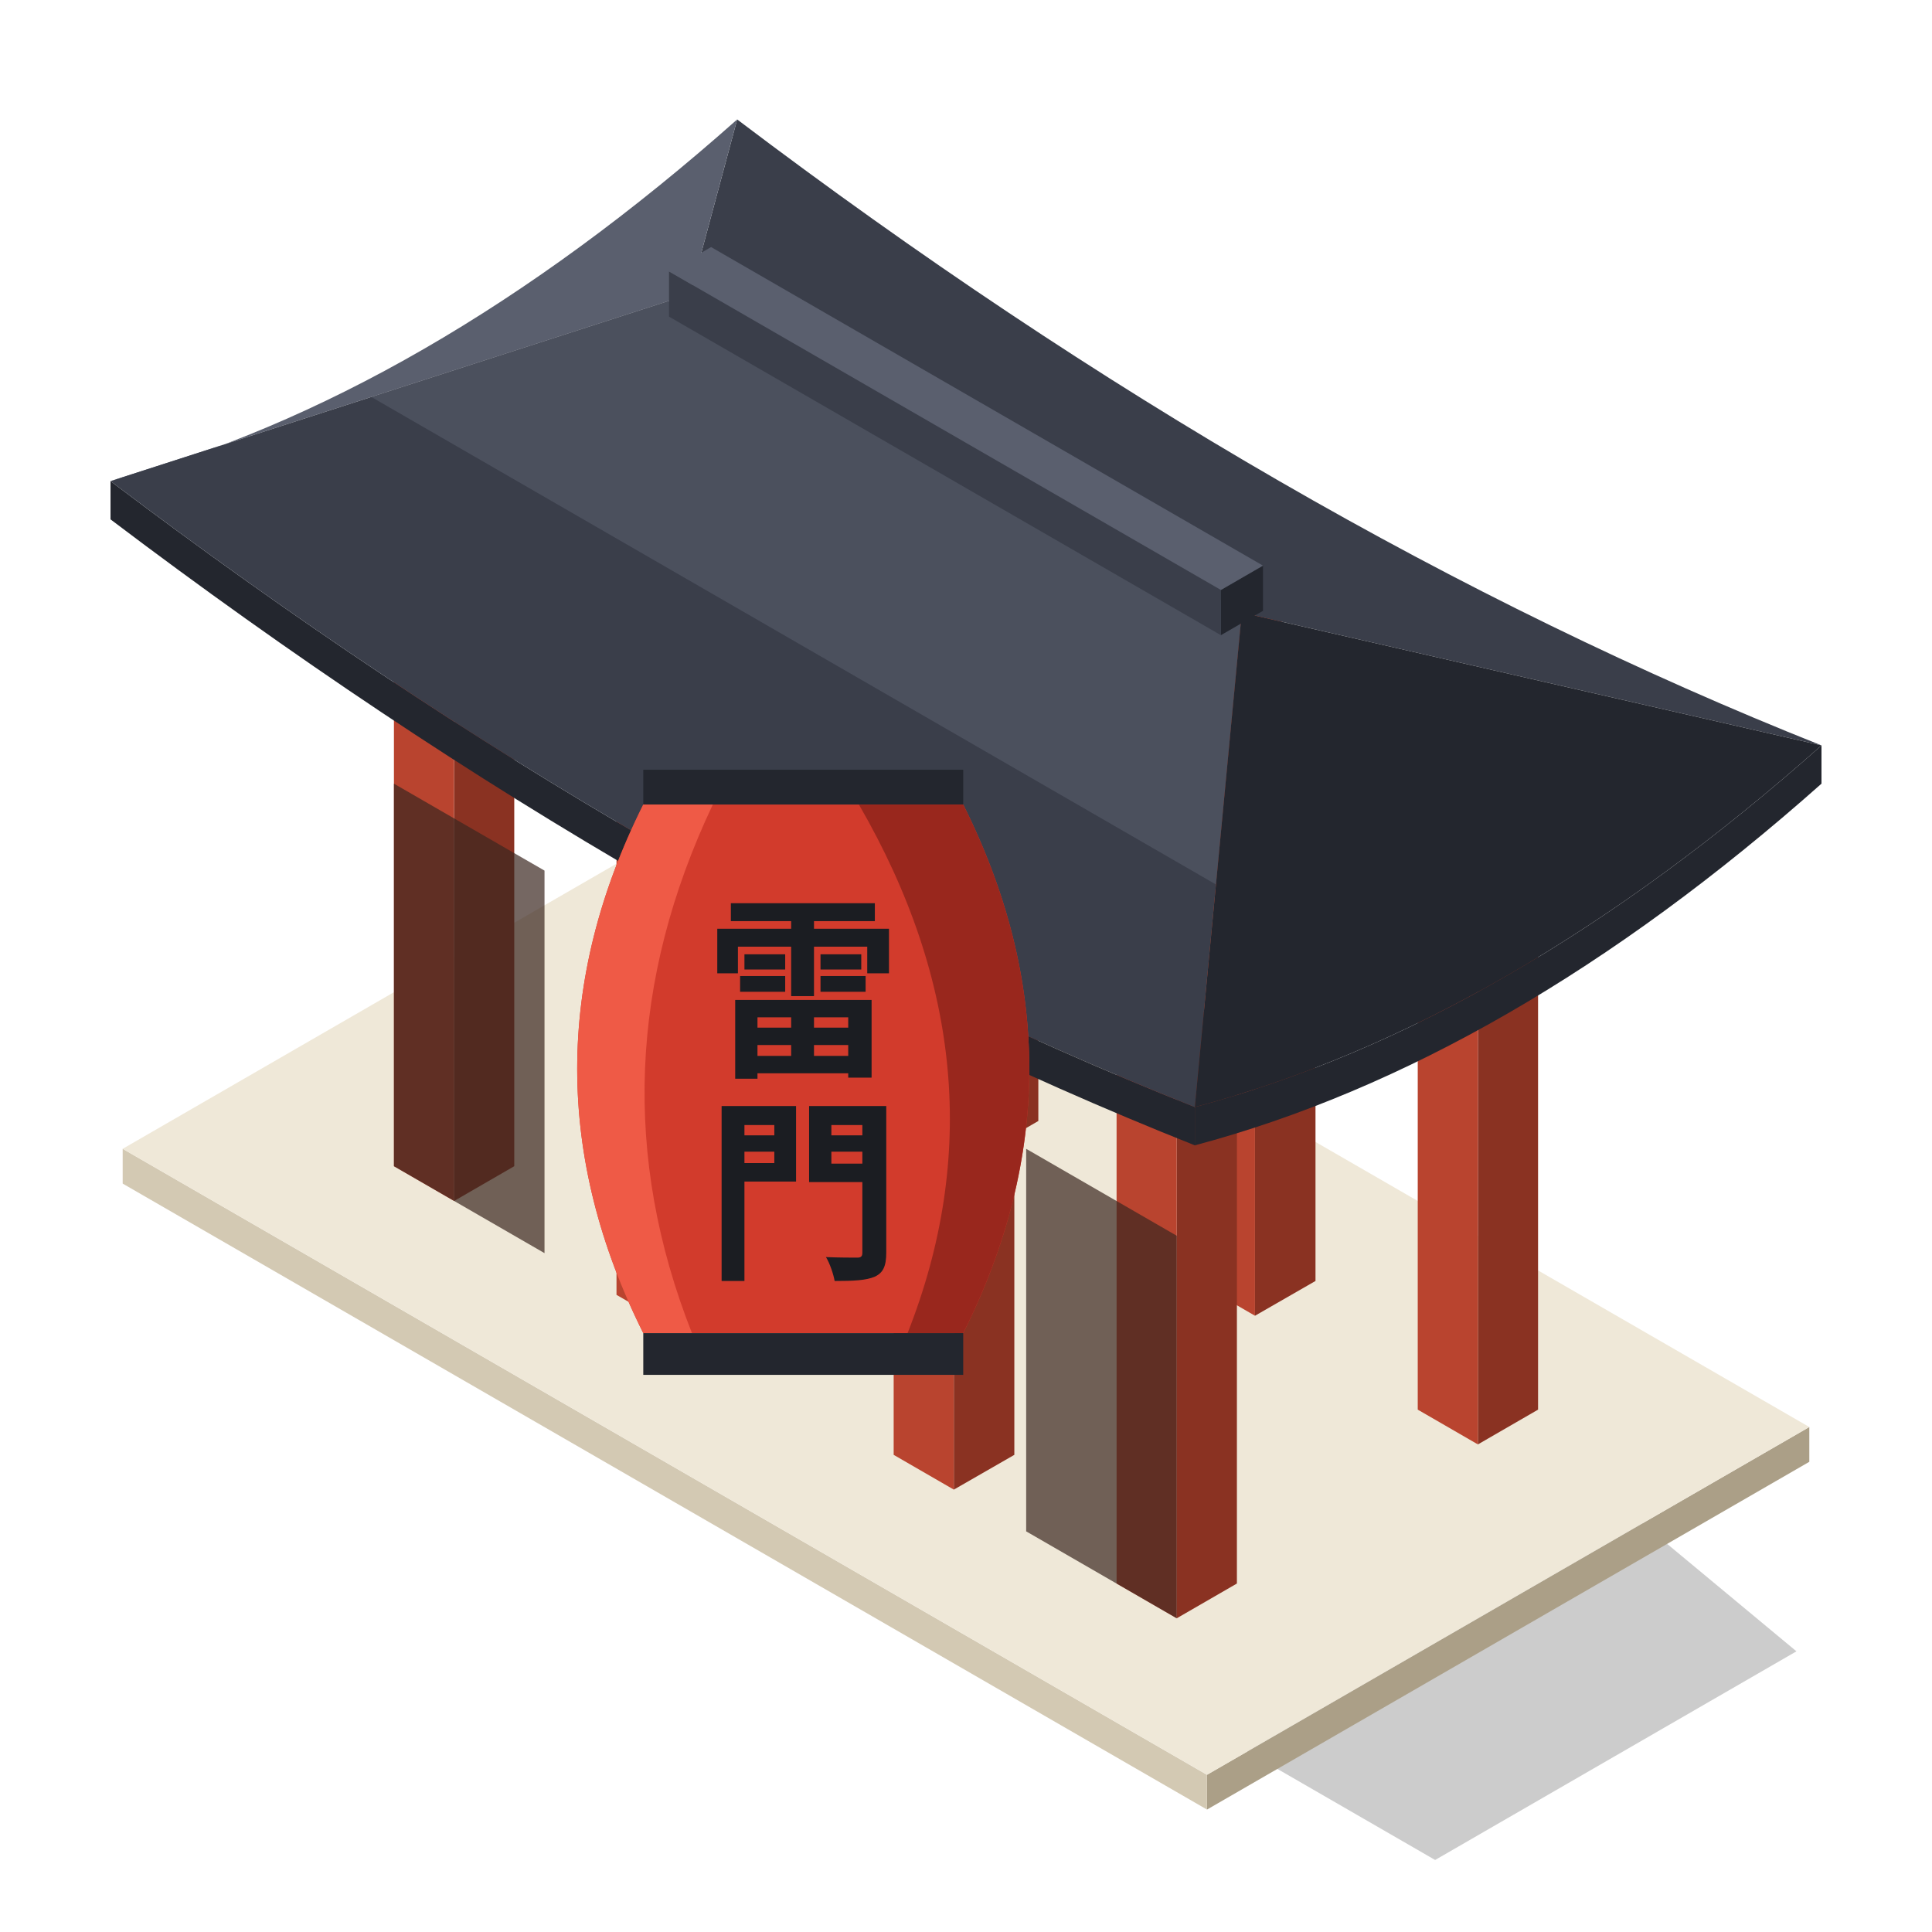
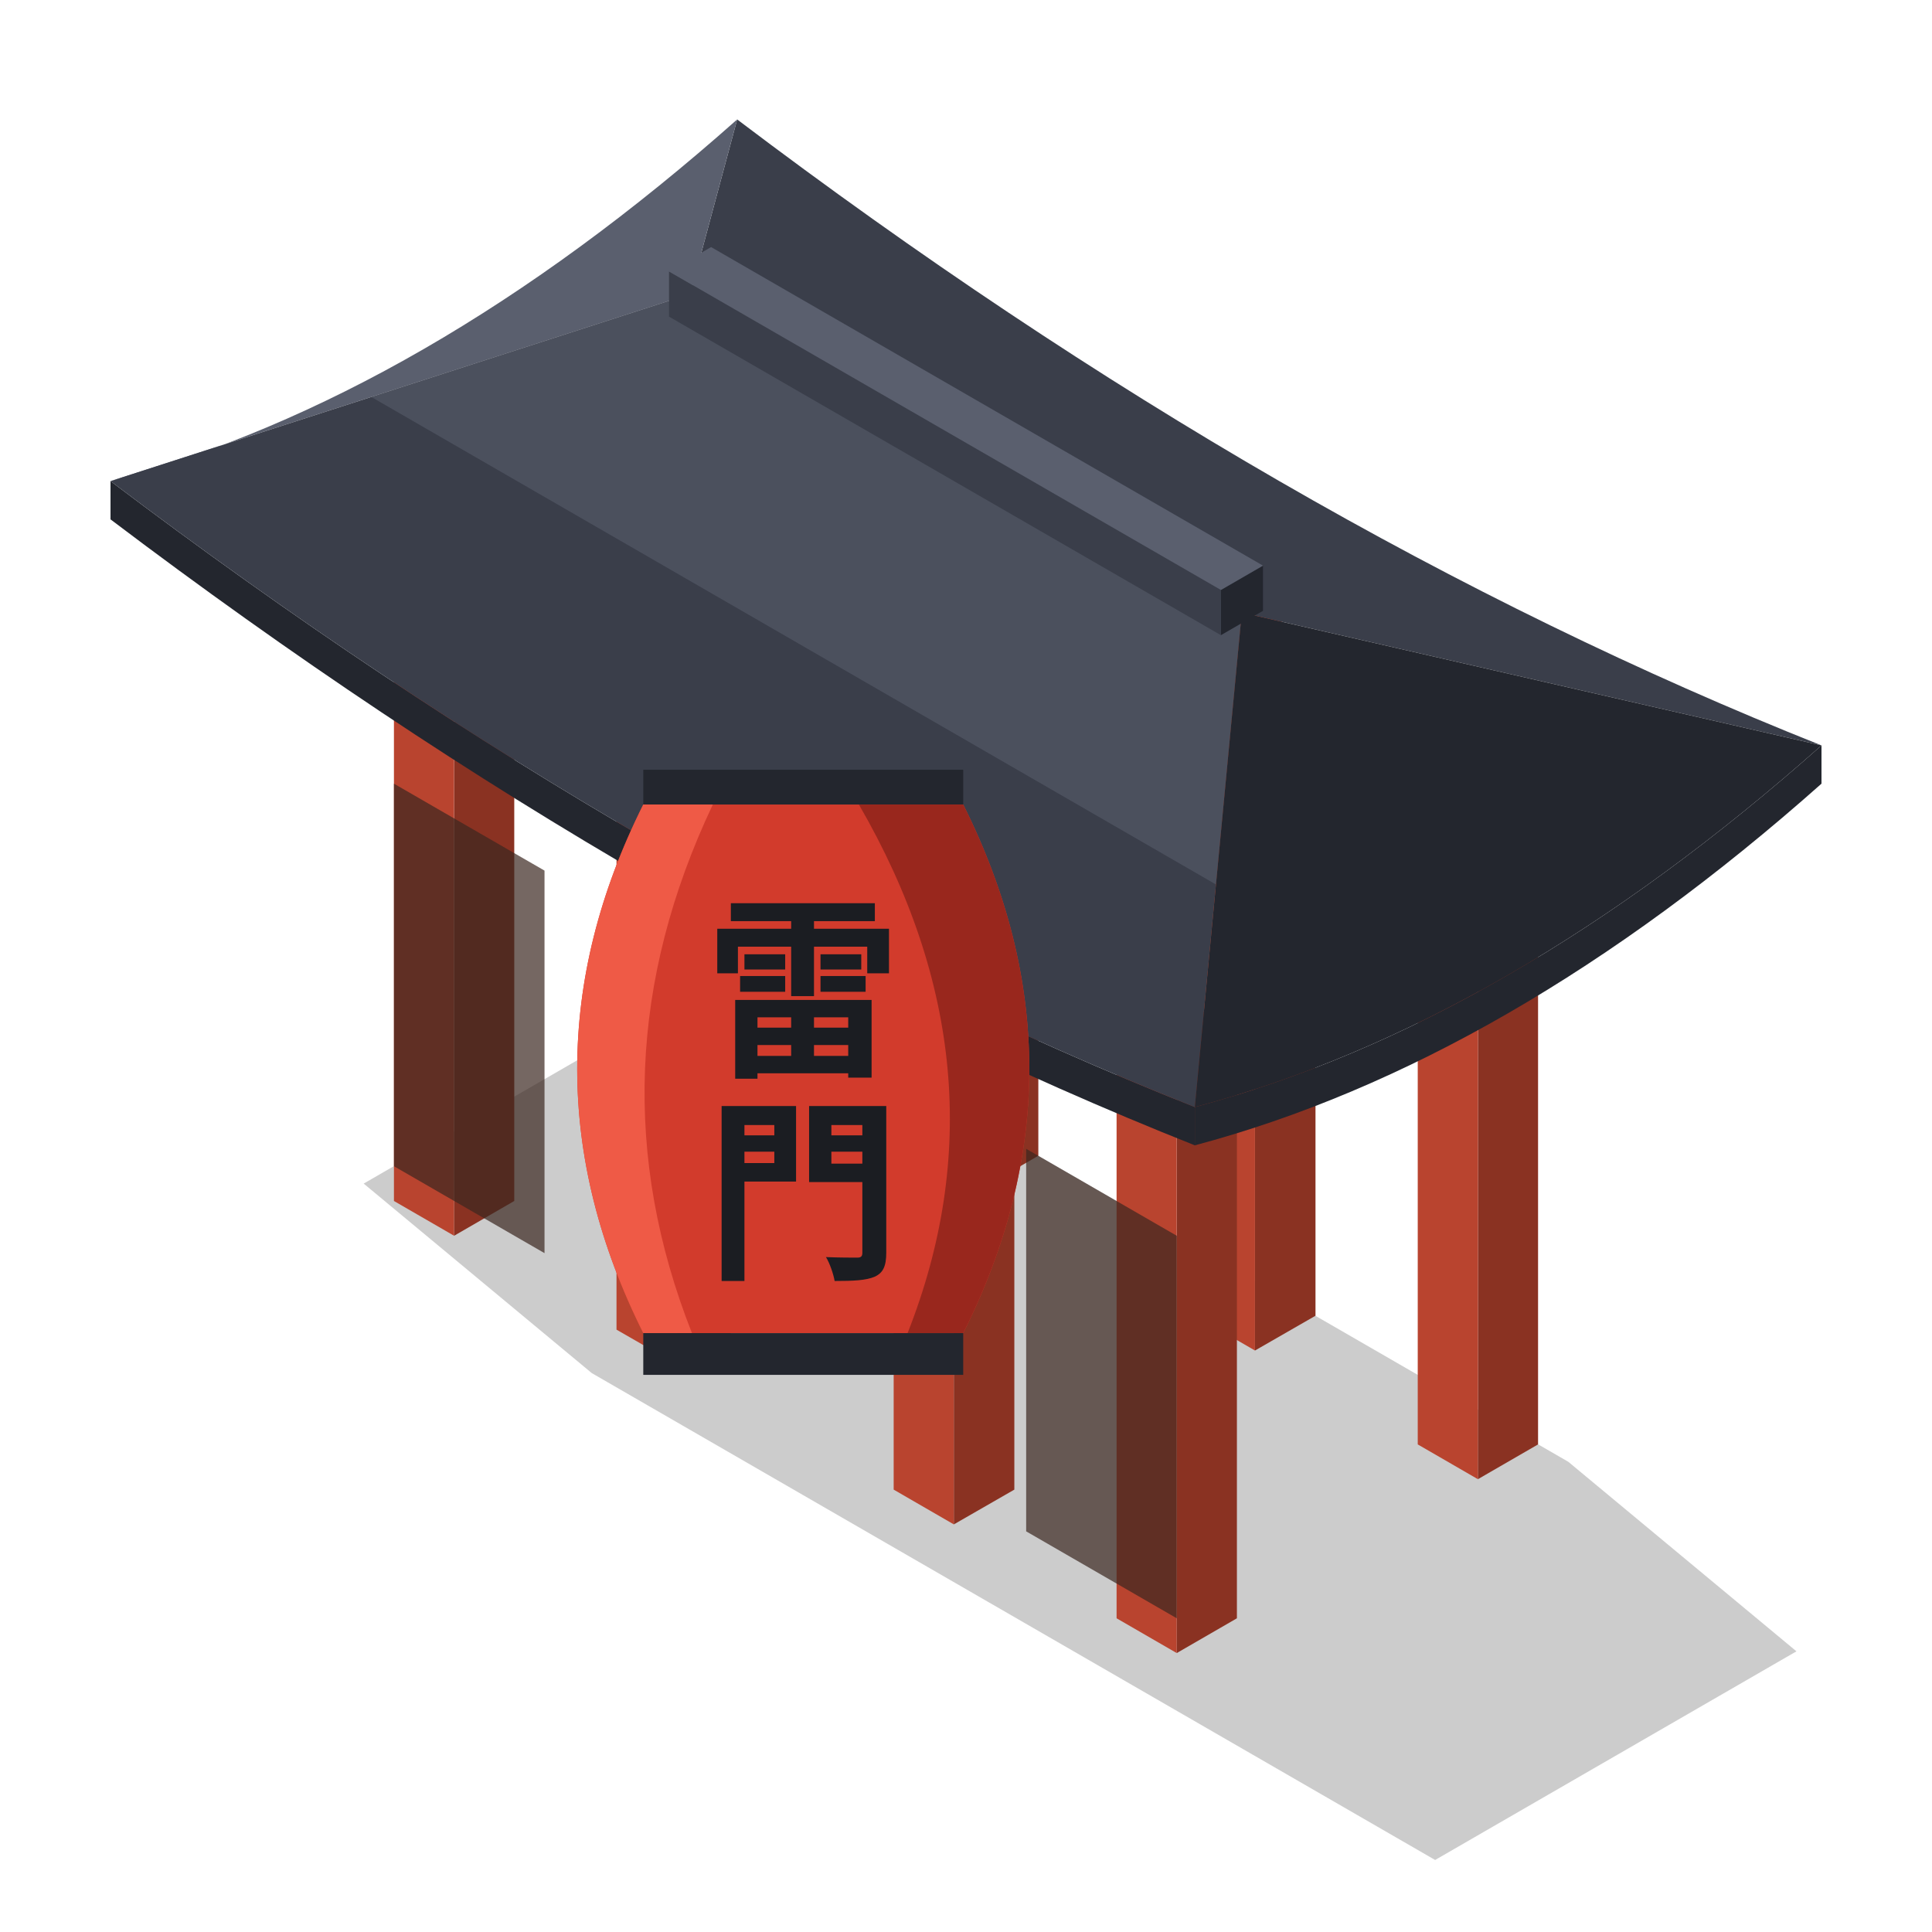
<svg xmlns="http://www.w3.org/2000/svg" viewBox="0 0 80 80">
  <g transform="translate(40 54.77) scale(1.44)">
    <path d="M-17.32 -4L-6.93 -10L17.32 4L23.88 9.45L13.49 15.45L-10.76 1.45Z" fill="#000000" opacity="0.2" />
-     <path d="M24.25 4L6.93 14L6.93 13L24.25 3Z" fill="#ab9f87" />
-     <path d="M-24.25 -4L6.93 14L6.93 13L-24.25 -5Z" fill="#d3c9b3" />
-     <path d="M-6.93 -15L24.25 3L6.93 13L-24.25 -5Z" fill="#efe8d8" />
-     <path d="M-4.33 -9.5L-6.06 -8.5L-6.06 -25.5L-4.33 -26.5Z" fill="#8a3222" />
-     <path d="M-7.79 -9.5L-6.06 -8.5L-6.06 -25.5L-7.79 -26.5Z" fill="#b9442f" />
+     <path d="M-4.33 -8.5L-6.06 -7.5L-6.06 -25.5L-4.33 -26.5Z" fill="#8a3222" />
+     <path d="M-7.79 -8.5L-6.06 -7.5L-6.06 -25.5L-7.79 -26.5Z" fill="#b9442f" />
    <path d="M-6.06 -27.5L-4.33 -26.5L-6.06 -25.5L-7.79 -26.5Z" fill="#dc5c44" />
-     <path d="M-12.99 -4.5L-14.72 -3.5L-14.72 -20.5L-12.99 -21.5Z" fill="#8a3222" />
-     <path d="M-16.45 -4.5L-14.72 -3.5L-14.72 -20.5L-16.45 -21.5Z" fill="#b9442f" />
+     <path d="M-12.99 -3.5L-14.72 -2.5L-14.72 -20.5L-12.99 -21.5Z" fill="#8a3222" />
+     <path d="M-16.45 -3.5L-14.72 -2.5L-14.72 -20.5L-16.45 -21.5Z" fill="#b9442f" />
    <path d="M-14.72 -22.5L-12.99 -21.5L-14.72 -20.5L-16.45 -21.5Z" fill="#dc5c44" />
-     <path d="M2.08 -5.8L0.35 -4.8L0.35 -21.8L2.08 -22.8Z" fill="#8a3222" />
-     <path d="M-1.39 -5.8L0.35 -4.8L0.35 -21.8L-1.39 -22.8Z" fill="#b9442f" />
+     <path d="M2.08 -4.8L0.35 -3.8L0.35 -21.8L2.08 -22.8Z" fill="#8a3222" />
+     <path d="M-1.39 -4.8L0.35 -3.8L0.35 -21.8L-1.39 -22.8Z" fill="#b9442f" />
    <path d="M0.35 -23.8L2.08 -22.8L0.35 -21.8L-1.39 -22.8Z" fill="#dc5c44" />
-     <path d="M-6.58 -0.8L-8.31 0.2L-8.31 -16.8L-6.58 -17.8Z" fill="#8a3222" />
-     <path d="M-10.05 -0.8L-8.31 0.2L-8.31 -16.8L-10.05 -17.8Z" fill="#b9442f" />
+     <path d="M-6.58 0.2L-8.31 1.2L-8.31 -16.8L-6.58 -17.8Z" fill="#8a3222" />
+     <path d="M-10.05 0.2L-8.31 1.2L-8.31 -16.8L-10.05 -17.8Z" fill="#b9442f" />
    <path d="M-8.31 -18.8L-6.58 -17.8L-8.31 -16.8L-10.05 -17.8Z" fill="#dc5c44" />
-     <path d="M10.05 -1.2L8.31 -0.2L8.31 -17.2L10.05 -18.2Z" fill="#8a3222" />
-     <path d="M6.58 -1.2L8.31 -0.2L8.31 -17.2L6.58 -18.2Z" fill="#b9442f" />
+     <path d="M10.05 -0.2L8.31 0.8L8.31 -17.2L10.05 -18.2Z" fill="#8a3222" />
+     <path d="M6.58 -0.2L8.31 0.8L8.31 -17.2L6.58 -18.2Z" fill="#b9442f" />
    <path d="M8.31 -19.2L10.05 -18.2L8.31 -17.2L6.58 -18.2Z" fill="#dc5c44" />
-     <path d="M1.39 3.8L-0.35 4.8L-0.35 -12.2L1.39 -13.2Z" fill="#8a3222" />
-     <path d="M-2.08 3.8L-0.35 4.8L-0.35 -12.2L-2.08 -13.2Z" fill="#b9442f" />
+     <path d="M1.39 4.8L-0.35 5.8L-0.35 -12.2L1.39 -13.2Z" fill="#8a3222" />
+     <path d="M-2.08 4.8L-0.35 5.8L-0.35 -12.2L-2.08 -13.2Z" fill="#b9442f" />
    <path d="M-0.35 -14.2L1.39 -13.2L-0.35 -12.2L-2.08 -13.2Z" fill="#dc5c44" />
-     <path d="M16.45 2.5L14.72 3.5L14.72 -13.5L16.45 -14.5Z" fill="#8a3222" />
-     <path d="M12.99 2.5L14.72 3.5L14.72 -13.5L12.99 -14.5Z" fill="#b9442f" />
+     <path d="M16.45 3.5L14.72 4.5L14.72 -13.5L16.45 -14.5Z" fill="#8a3222" />
+     <path d="M12.99 3.5L14.72 4.5L14.72 -13.5L12.99 -14.5Z" fill="#b9442f" />
    <path d="M14.72 -15.5L16.45 -14.5L14.72 -13.5L12.99 -14.5Z" fill="#dc5c44" />
-     <path d="M7.79 7.5L6.06 8.5L6.06 -8.5L7.79 -9.5Z" fill="#8a3222" />
-     <path d="M4.33 7.5L6.06 8.5L6.06 -8.5L4.33 -9.5Z" fill="#b9442f" />
+     <path d="M7.79 8.5L6.06 9.5L6.06 -8.5L7.79 -9.5Z" fill="#8a3222" />
+     <path d="M4.33 8.5L6.06 9.5L6.06 -8.5L4.33 -9.5Z" fill="#b9442f" />
    <path d="M6.06 -10.5L7.79 -9.5L6.06 -8.5L4.33 -9.5Z" fill="#dc5c44" />
    <path d="M17.67 -13.2L6.58 -6.8L6.58 -8.8L17.67 -15.2Z" fill="#8a3222" />
    <path d="M-17.67 -20.8L6.58 -6.8L6.58 -8.8L-17.67 -22.8Z" fill="#b9442f" />
    <path d="M-6.58 -29.2L17.67 -15.2L6.58 -8.8L-17.67 -22.8Z" fill="#dc5c44" />
    <path d="M-6.58 -34.6Q9.01 -22.8 24.6 -16.6L7.93 -20.42L-7.93 -29.58Z" fill="#3a3e4a" />
    <path d="M-24.6 -24.2Q-15.59 -26.6 -6.58 -34.6L-7.93 -29.58Z" fill="#5a5f6e" />
    <path d="M-24.6 -24.2Q-9.01 -12.4 6.58 -6.2L6.58 -5.1Q-9.01 -11.3 -24.6 -23.1Z" fill="#23262e" />
    <path d="M6.58 -6.2Q15.59 -8.6 24.6 -16.6L24.6 -15.5Q15.59 -7.5 6.58 -5.1Z" fill="#23262e" />
    <path d="M-24.6 -24.2Q-9.01 -12.4 6.58 -6.2L7.93 -20.42L-7.93 -29.58Z" fill="#3a3e4a" />
    <path d="M-17.1 -26.62L7.19 -12.6L7.93 -20.42L-7.93 -29.58Z" fill="#5a5f6e" opacity="0.55" />
    <path d="M6.58 -6.2Q15.59 -8.6 24.6 -16.6L7.93 -20.42Z" fill="#23262e" />
    <path d="M8.54 -20.47L7.33 -19.77L7.33 -21.07L8.54 -21.77Z" fill="#23262e" />
    <path d="M-8.54 -28.93L7.33 -19.77L7.33 -21.07L-8.54 -30.23Z" fill="#3a3e4a" />
    <path d="M-7.33 -30.93L8.54 -21.77L7.33 -21.07L-8.54 -30.23Z" fill="#5a5f6e" />
    <path d="M-16.45 -4.5L-12.12 -2L-12.12 -13L-16.45 -15.5Z" fill="#3a2620" opacity="0.7" />
    <path d="M1.73 6L6.06 8.5L6.06 -2.5L1.73 -5Z" fill="#3a2620" opacity="0.7" />
    <path d="M-9.28 -15.9L-0.08 -15.9L-0.08 -14.9L-9.28 -14.9Z" fill="#23262e" />
    <path d="M-9.28 -14.9Q-13.08 -7.3 -9.28 0.3L-0.08 0.3Q3.72 -7.3 -0.08 -14.9Z" fill="#d23b2c" />
    <path d="M-3.08 -14.9Q1.32 -7.3 -1.68 0.3L-0.08 0.3Q3.72 -7.3 -0.08 -14.9Z" fill="#99271d" />
    <path d="M-9.28 -14.9Q-13.08 -7.3 -9.28 0.3L-7.88 0.3Q-10.88 -7.3 -7.28 -14.9Z" fill="#ef5a46" />
    <path d="M-9.28 0.3L-0.08 0.3L-0.08 1.5L-9.28 1.5Z" fill="#23262e" />
    <text x="-4.68" y="-7.50" text-anchor="middle" font-family="Noto Sans TC,Microsoft JhengHei,sans-serif" font-weight="900" font-size="5.6" fill="#1b1d22">雷</text>
    <text x="-4.68" y="-1.70" text-anchor="middle" font-family="Noto Sans TC,Microsoft JhengHei,sans-serif" font-weight="900" font-size="5.6" fill="#1b1d22">門</text>
  </g>
</svg>
